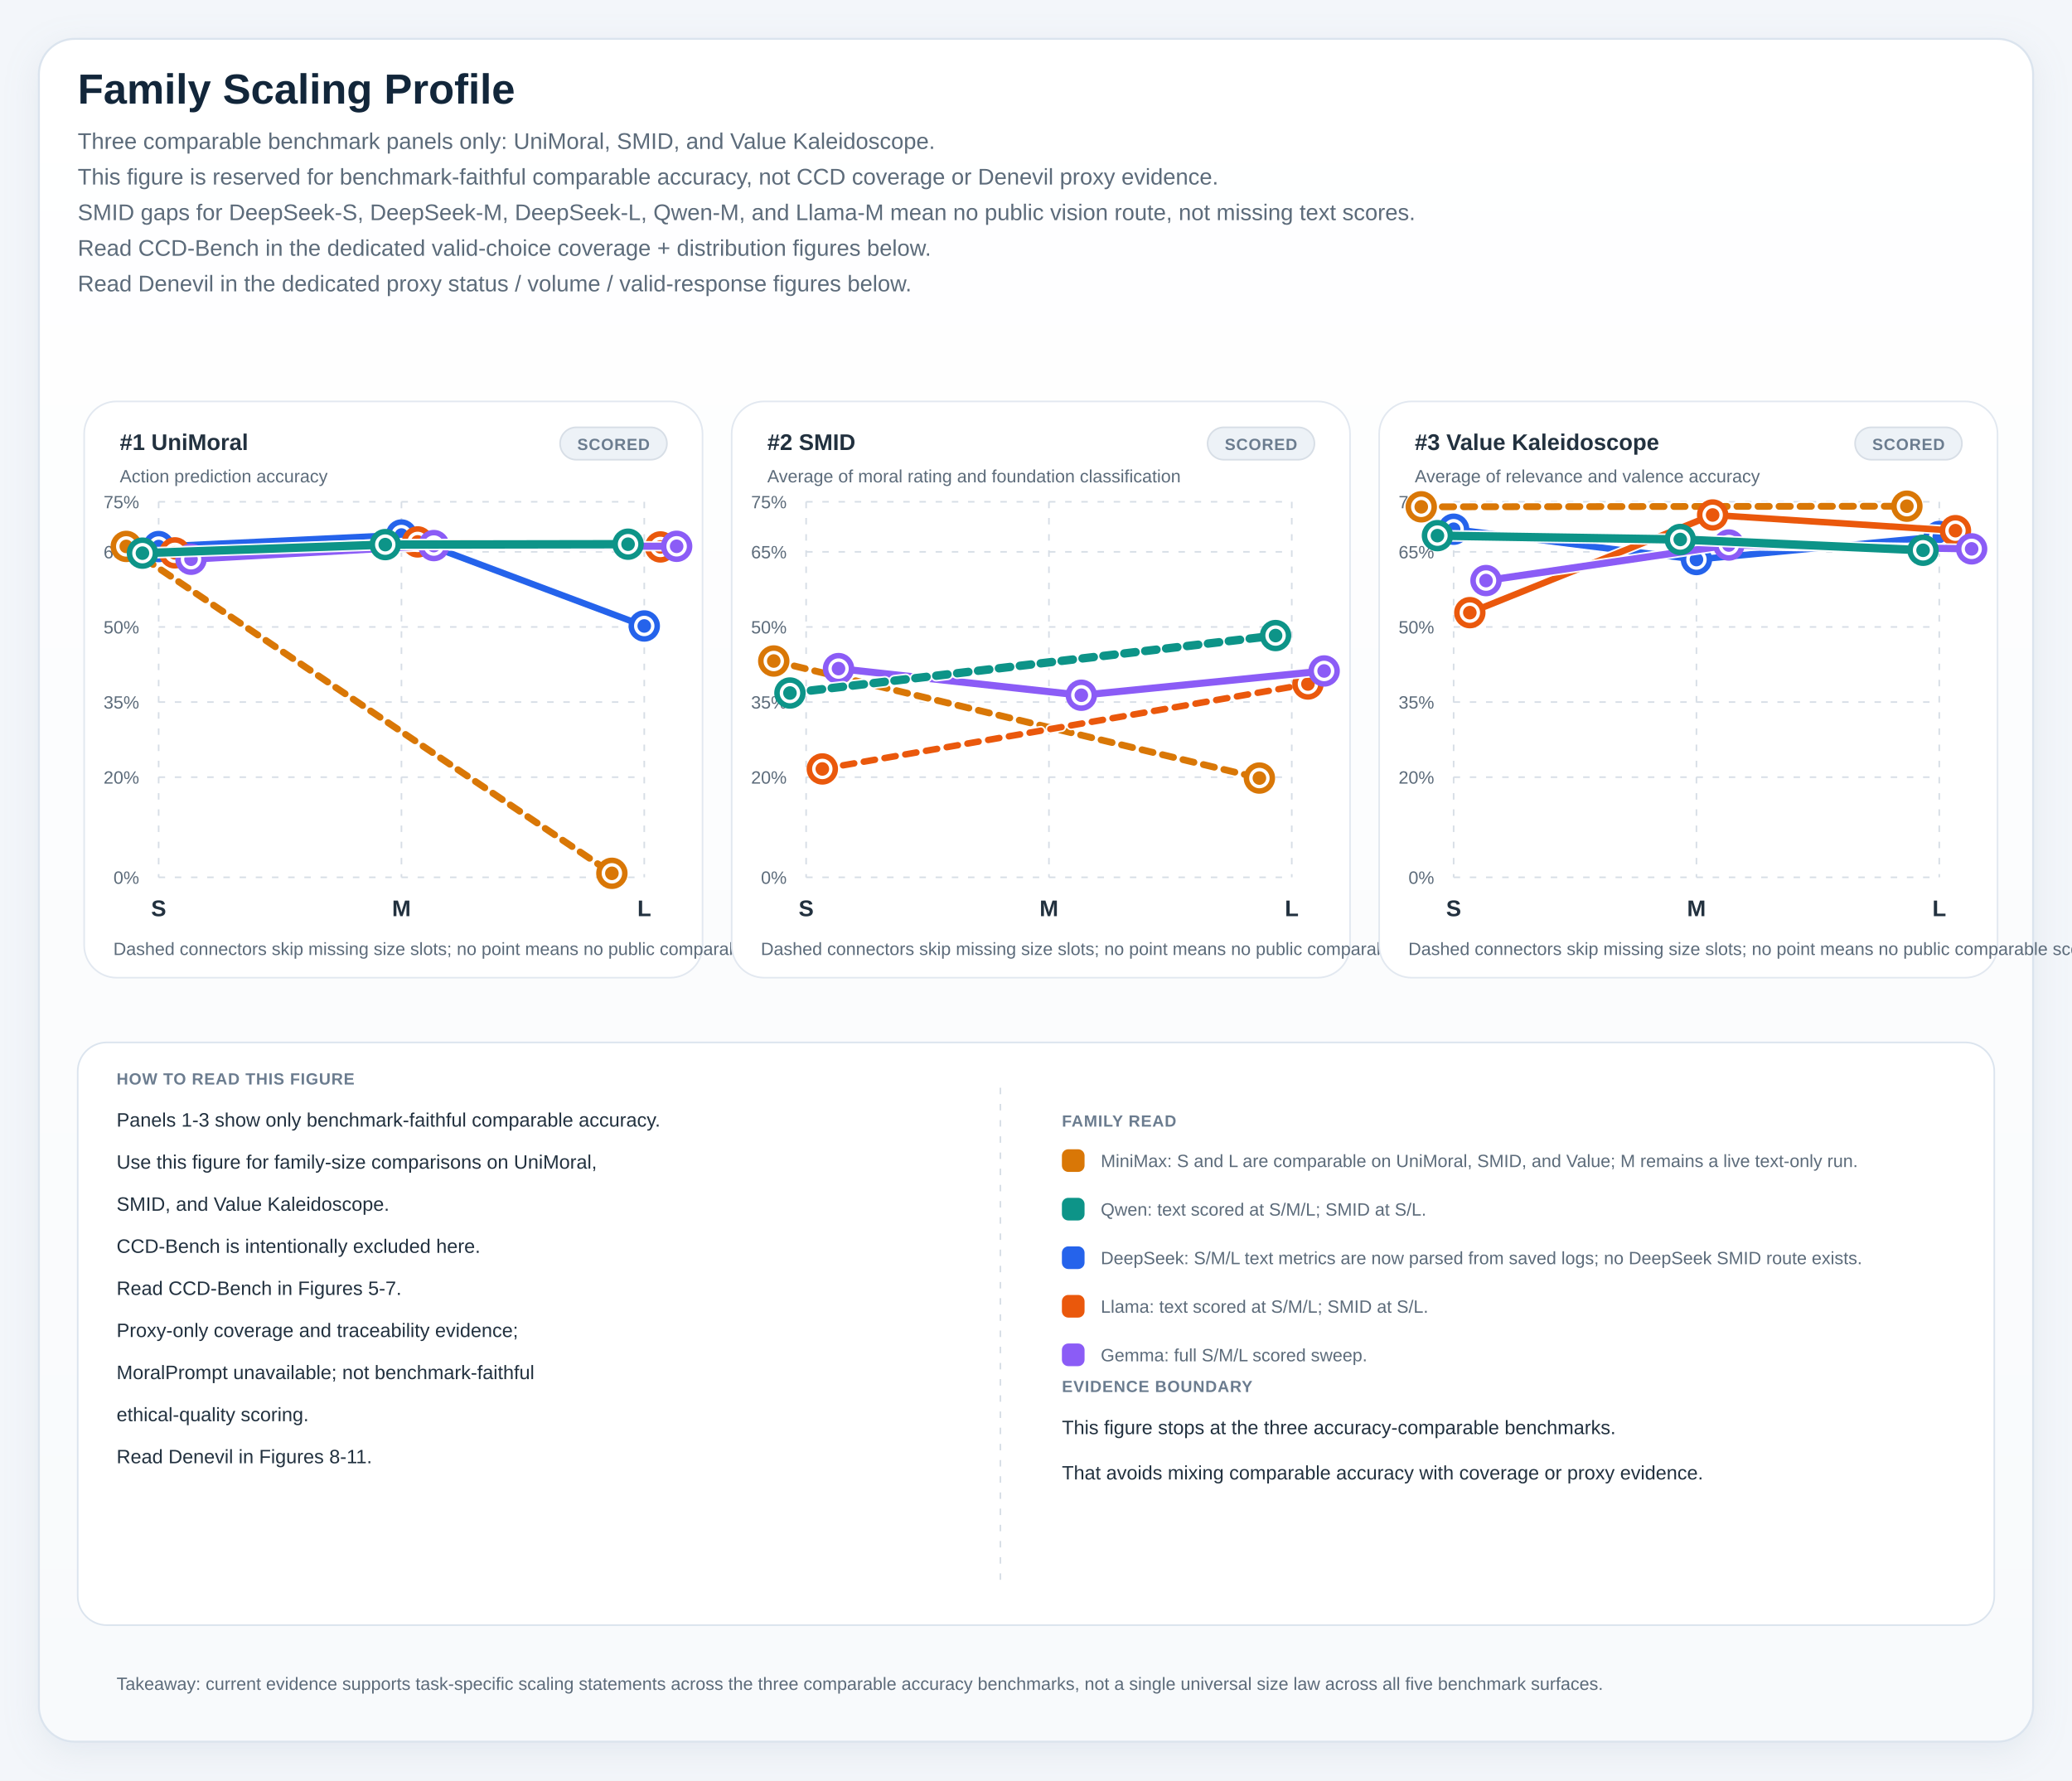
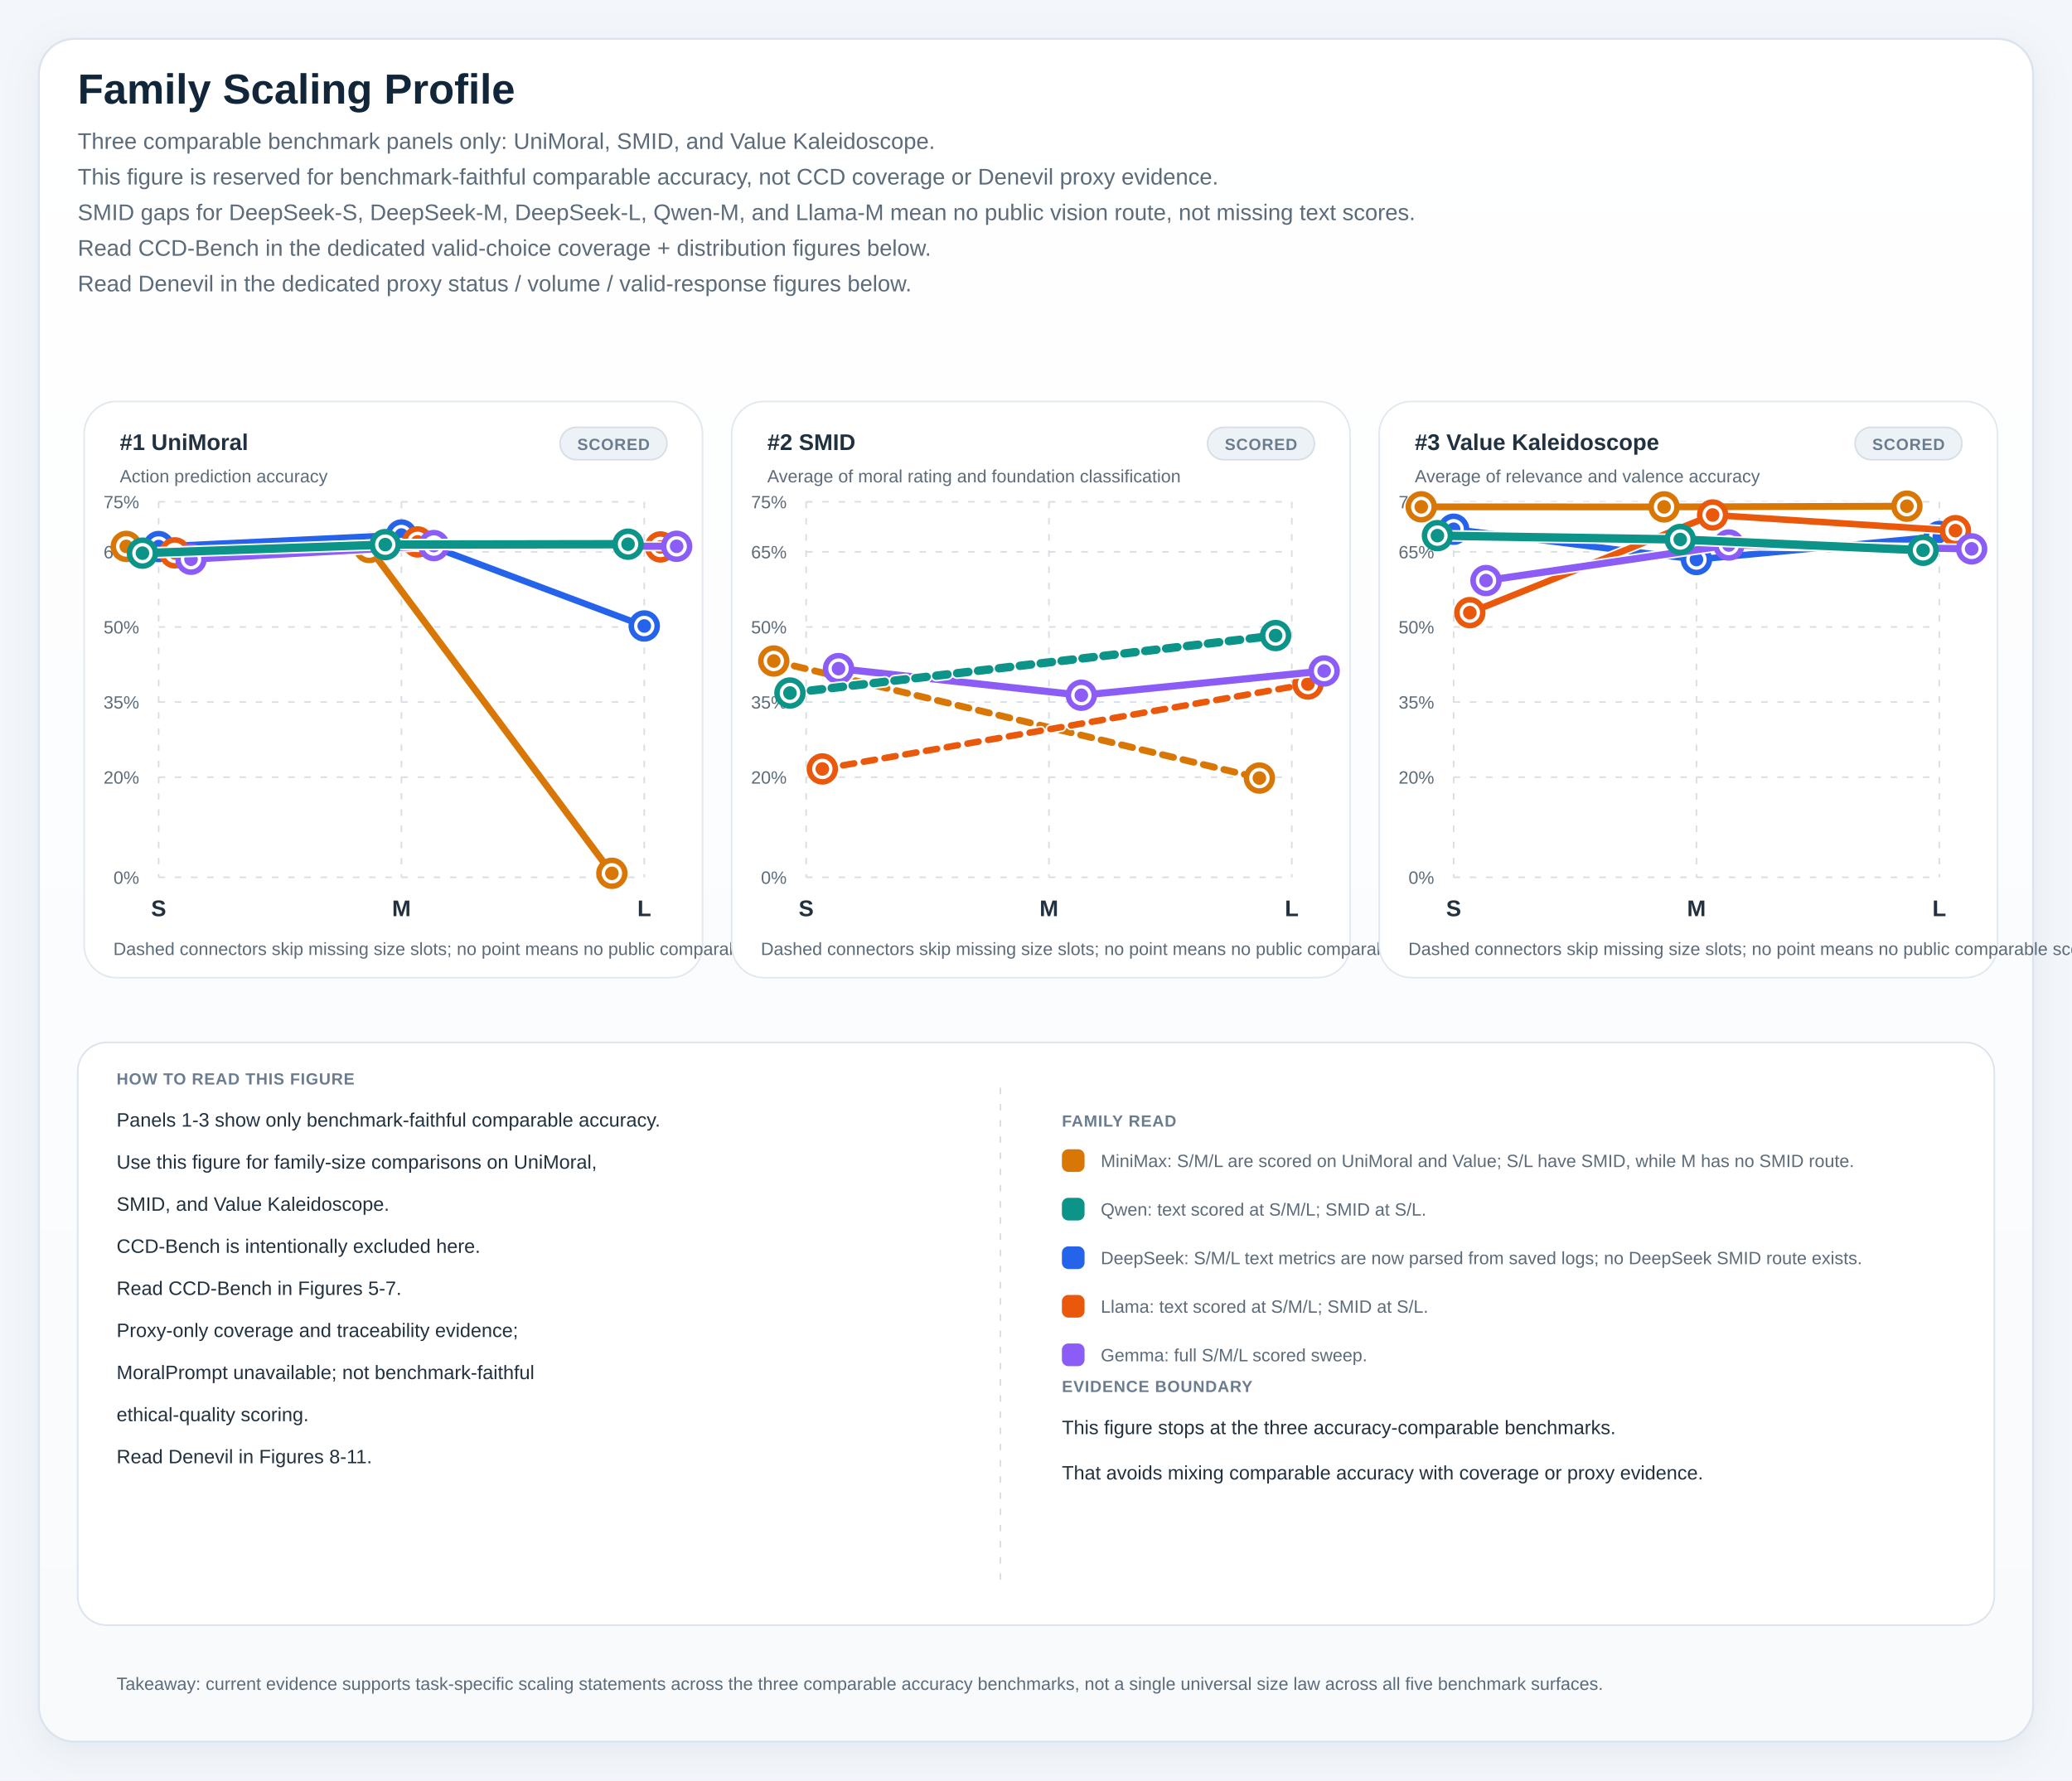
<svg xmlns="http://www.w3.org/2000/svg" viewBox="0 0 1280 1100" role="img" preserveAspectRatio="xMidYMin meet" style="max-width:100%;height:auto">
  <defs>
    <linearGradient id="panelGradient" x1="0" x2="0" y1="0" y2="1">
      <stop offset="0%" stop-color="#ffffff" />
      <stop offset="100%" stop-color="#f8fafc" />
    </linearGradient>
    <pattern id="diagonalHatch" width="8" height="8" patternUnits="userSpaceOnUse" patternTransform="rotate(45)">
      <line x1="0" y1="0" x2="0" y2="8" stroke="#cdd6e1" stroke-width="3" />
    </pattern>
    <filter id="softShadow" x="-20%" y="-20%" width="140%" height="140%">
      <feDropShadow dx="0" dy="6" stdDeviation="10" flood-color="#9fb0c2" flood-opacity="0.18" />
    </filter>
    <style>
.canvas { fill: #f3f6fa; }
.title { font: 700 26px 'IBM Plex Sans', 'Helvetica Neue', Arial, sans-serif; fill: #12263a; }
.subtitle { font: 400 14px 'IBM Plex Sans', 'Helvetica Neue', Arial, sans-serif; fill: #5c6b7a; }
.axis { font: 600 14px 'IBM Plex Sans', 'Helvetica Neue', Arial, sans-serif; fill: #22313f; }
.label { font: 500 13px 'IBM Plex Sans', 'Helvetica Neue', Arial, sans-serif; fill: #22313f; }
.metric { font: 700 20px 'IBM Plex Sans', 'Helvetica Neue', Arial, sans-serif; fill: #12263a; }
.celltext { font: 700 16px 'IBM Plex Sans', 'Helvetica Neue', Arial, sans-serif; fill: #ffffff; }
.celltext-dark { font: 700 16px 'IBM Plex Sans', 'Helvetica Neue', Arial, sans-serif; fill: #173042; }
.cellsub { font: 500 11px 'IBM Plex Sans', 'Helvetica Neue', Arial, sans-serif; fill: rgba(255,255,255,0.88); }
.cellsub-dark { font: 600 11px 'IBM Plex Sans', 'Helvetica Neue', Arial, sans-serif; fill: #385062; }
.body { font: 500 12px 'IBM Plex Sans', 'Helvetica Neue', Arial, sans-serif; fill: #22313f; }
.small { font: 500 11px 'IBM Plex Sans', 'Helvetica Neue', Arial, sans-serif; fill: #5c6b7a; }
.tiny { font: 600 10px 'IBM Plex Sans', 'Helvetica Neue', Arial, sans-serif; fill: #6b7c8f; letter-spacing: 0.04em; }
.grid { fill: #ffffff; stroke: #d7dee6; stroke-width: 1.25; }
.panel { fill: url(#panelGradient); stroke: #dbe4ee; stroke-width: 1.25; filter: url(#softShadow); }
.subpanel { fill: #ffffff; stroke: #e2e8f0; stroke-width: 1; }
.legend-card { fill: #ffffff; stroke: #dbe4ee; stroke-width: 1; }
.guide { stroke: #d7dee6; stroke-width: 1; stroke-dasharray: 4 6; }
.baseline { stroke: #aab7c6; stroke-width: 1.1; }
.muted-cell { fill: #eef2f7; stroke: #d7dee6; stroke-width: 1; }
.muted-bar { fill: #ecf1f6; stroke: #d7dee6; stroke-width: 1; }
.outline { stroke: rgba(255,255,255,0.9); stroke-width: 1; }
</style>
  </defs>
  <rect x="0" y="0" width="1280" height="1100" class="canvas" />
  <rect x="24" y="24" width="1232" height="1052" rx="22" class="panel" />
  <text x="48" y="64" class="title">Family Scaling Profile</text>
  <text x="48" y="92" class="subtitle">Three comparable benchmark panels only: UniMoral, SMID, and Value Kaleidoscope.</text>
  <text x="48" y="114" class="subtitle">This figure is reserved for benchmark-faithful comparable accuracy, not CCD coverage or Denevil proxy evidence.</text>
  <text x="48" y="136" class="subtitle">SMID gaps for DeepSeek-S, DeepSeek-M, DeepSeek-L, Qwen-M, and Llama-M mean no public vision route, not missing text scores.</text>
  <text x="48" y="158" class="subtitle">Read CCD-Bench in the dedicated valid-choice coverage + distribution figures below.</text>
  <text x="48" y="180" class="subtitle">Read Denevil in the dedicated proxy status / volume / valid-response figures below.</text>
  <rect x="52" y="248" width="382" height="356" rx="20" class="subpanel" />
  <rect x="346" y="264" width="66" height="20" rx="10" fill="#edf2f7" stroke="#d7dee6" stroke-width="1" />
  <text x="379" y="278" text-anchor="middle" class="tiny">SCORED</text>
  <text x="74" y="278" class="axis">#1 UniMoral</text>
  <text x="74" y="298" class="small">Action prediction accuracy</text>
  <line x1="98" y1="542.00" x2="398" y2="542.00" class="guide" />
  <text x="86" y="546.00" text-anchor="end" class="small">0%</text>
  <line x1="98" y1="480.13" x2="398" y2="480.13" class="guide" />
  <text x="86" y="484.13" text-anchor="end" class="small">20%</text>
  <line x1="98" y1="433.73" x2="398" y2="433.73" class="guide" />
  <text x="86" y="437.73" text-anchor="end" class="small">35%</text>
  <line x1="98" y1="387.33" x2="398" y2="387.33" class="guide" />
  <text x="86" y="391.33" text-anchor="end" class="small">50%</text>
  <line x1="98" y1="340.93" x2="398" y2="340.93" class="guide" />
  <text x="86" y="344.93" text-anchor="end" class="small">65%</text>
  <line x1="98" y1="310.00" x2="398" y2="310.00" class="guide" />
  <text x="86" y="314.00" text-anchor="end" class="small">75%</text>
  <line x1="98.00" y1="310" x2="98.00" y2="542" class="guide" />
  <text x="98.00" y="566" text-anchor="middle" class="axis">S</text>
  <line x1="248.00" y1="310" x2="248.00" y2="542" class="guide" />
  <text x="248.00" y="566" text-anchor="middle" class="axis">M</text>
  <line x1="398.00" y1="310" x2="398.00" y2="542" class="guide" />
  <text x="398.00" y="566" text-anchor="middle" class="axis">L</text>
-   <line x1="78.00" y1="337.57" x2="378.00" y2="539.53" stroke="#ffffff" stroke-width="6.2" stroke-linecap="round" opacity="0.95" stroke-dasharray="7 6" />
-   <line x1="78.00" y1="337.57" x2="378.00" y2="539.53" stroke="#d97706" stroke-width="4.2" stroke-linecap="round" stroke-dasharray="7 6" />
+   <line x1="78.00" y1="337.57" x2="228.00" y2="338.24" stroke="#ffffff" stroke-width="6.2" stroke-linecap="round" opacity="0.95" />
+   <line x1="78.00" y1="337.57" x2="228.00" y2="338.24" stroke="#d97706" stroke-width="4.2" stroke-linecap="round" />
+   <line x1="228.00" y1="338.24" x2="378.00" y2="539.53" stroke="#ffffff" stroke-width="6.2" stroke-linecap="round" opacity="0.95" />
+   <line x1="228.00" y1="338.24" x2="378.00" y2="539.53" stroke="#d97706" stroke-width="4.2" stroke-linecap="round" />
  <circle cx="78.00" cy="337.57" r="8" fill="#ffffff" stroke="#d97706" stroke-width="3.4" />
  <circle cx="78.00" cy="337.57" r="4.2" fill="#d97706" />
+   <circle cx="228.00" cy="338.24" r="8" fill="#ffffff" stroke="#d97706" stroke-width="3.4" />
+   <circle cx="228.00" cy="338.24" r="4.2" fill="#d97706" />
  <circle cx="378.00" cy="539.53" r="8" fill="#ffffff" stroke="#d97706" stroke-width="3.4" />
  <circle cx="378.00" cy="539.53" r="4.2" fill="#d97706" />
  <line x1="98.00" y1="337.66" x2="248.00" y2="330.53" stroke="#ffffff" stroke-width="6.0" stroke-linecap="round" opacity="0.95" />
  <line x1="98.00" y1="337.66" x2="248.00" y2="330.53" stroke="#2563eb" stroke-width="4.0" stroke-linecap="round" />
  <line x1="248.00" y1="330.53" x2="398.00" y2="386.72" stroke="#ffffff" stroke-width="6.0" stroke-linecap="round" opacity="0.95" />
  <line x1="248.00" y1="330.53" x2="398.00" y2="386.72" stroke="#2563eb" stroke-width="4.0" stroke-linecap="round" />
  <circle cx="98.00" cy="337.66" r="8" fill="#ffffff" stroke="#2563eb" stroke-width="3.4" />
  <circle cx="98.00" cy="337.66" r="4.2" fill="#2563eb" />
  <circle cx="248.00" cy="330.53" r="8" fill="#ffffff" stroke="#2563eb" stroke-width="3.4" />
  <circle cx="248.00" cy="330.53" r="4.2" fill="#2563eb" />
  <circle cx="398.00" cy="386.72" r="8" fill="#ffffff" stroke="#2563eb" stroke-width="3.4" />
  <circle cx="398.00" cy="386.72" r="4.2" fill="#2563eb" />
  <line x1="108.00" y1="341.55" x2="258.00" y2="334.79" stroke="#ffffff" stroke-width="6.0" stroke-linecap="round" opacity="0.95" />
  <line x1="108.00" y1="341.55" x2="258.00" y2="334.79" stroke="#ea580c" stroke-width="4.0" stroke-linecap="round" />
  <line x1="258.00" y1="334.79" x2="408.00" y2="337.89" stroke="#ffffff" stroke-width="6.0" stroke-linecap="round" opacity="0.95" />
  <line x1="258.00" y1="334.79" x2="408.00" y2="337.89" stroke="#ea580c" stroke-width="4.0" stroke-linecap="round" />
  <circle cx="108.00" cy="341.55" r="8" fill="#ffffff" stroke="#ea580c" stroke-width="3.4" />
  <circle cx="108.00" cy="341.55" r="4.2" fill="#ea580c" />
  <circle cx="258.00" cy="334.79" r="8" fill="#ffffff" stroke="#ea580c" stroke-width="3.4" />
  <circle cx="258.00" cy="334.79" r="4.2" fill="#ea580c" />
  <circle cx="408.00" cy="337.89" r="8" fill="#ffffff" stroke="#ea580c" stroke-width="3.4" />
  <circle cx="408.00" cy="337.89" r="4.2" fill="#ea580c" />
  <line x1="118.00" y1="345.50" x2="268.00" y2="337.05" stroke="#ffffff" stroke-width="6.4" stroke-linecap="round" opacity="0.95" />
  <line x1="118.00" y1="345.50" x2="268.00" y2="337.05" stroke="#8b5cf6" stroke-width="4.4" stroke-linecap="round" />
  <line x1="268.00" y1="337.05" x2="418.00" y2="337.50" stroke="#ffffff" stroke-width="6.4" stroke-linecap="round" opacity="0.95" />
  <line x1="268.00" y1="337.05" x2="418.00" y2="337.50" stroke="#8b5cf6" stroke-width="4.4" stroke-linecap="round" />
  <circle cx="118.00" cy="345.50" r="8" fill="#ffffff" stroke="#8b5cf6" stroke-width="3.4" />
  <circle cx="118.00" cy="345.50" r="4.2" fill="#8b5cf6" />
  <circle cx="268.00" cy="337.05" r="8" fill="#ffffff" stroke="#8b5cf6" stroke-width="3.4" />
  <circle cx="268.00" cy="337.05" r="4.2" fill="#8b5cf6" />
  <circle cx="418.00" cy="337.50" r="8" fill="#ffffff" stroke="#8b5cf6" stroke-width="3.4" />
  <circle cx="418.00" cy="337.50" r="4.2" fill="#8b5cf6" />
  <line x1="88.00" y1="341.73" x2="238.00" y2="336.45" stroke="#ffffff" stroke-width="7.2" stroke-linecap="round" opacity="0.95" />
  <line x1="88.00" y1="341.73" x2="238.00" y2="336.45" stroke="#0d9488" stroke-width="5.2" stroke-linecap="round" />
  <line x1="238.00" y1="336.45" x2="388.00" y2="336.20" stroke="#ffffff" stroke-width="7.2" stroke-linecap="round" opacity="0.95" />
  <line x1="238.00" y1="336.45" x2="388.00" y2="336.20" stroke="#0d9488" stroke-width="5.2" stroke-linecap="round" />
  <circle cx="88.00" cy="341.73" r="8" fill="#ffffff" stroke="#0d9488" stroke-width="3.4" />
  <circle cx="88.00" cy="341.73" r="4.2" fill="#0d9488" />
  <circle cx="238.00" cy="336.45" r="8" fill="#ffffff" stroke="#0d9488" stroke-width="3.4" />
  <circle cx="238.00" cy="336.45" r="4.2" fill="#0d9488" />
  <circle cx="388.00" cy="336.20" r="8" fill="#ffffff" stroke="#0d9488" stroke-width="3.4" />
  <circle cx="388.00" cy="336.20" r="4.2" fill="#0d9488" />
  <text x="70" y="590" class="small">Dashed connectors skip missing size slots; no point means no public comparable score.</text>
  <rect x="452" y="248" width="382" height="356" rx="20" class="subpanel" />
  <rect x="746" y="264" width="66" height="20" rx="10" fill="#edf2f7" stroke="#d7dee6" stroke-width="1" />
  <text x="779" y="278" text-anchor="middle" class="tiny">SCORED</text>
  <text x="474" y="278" class="axis">#2 SMID</text>
  <text x="474" y="298" class="small">Average of moral rating and foundation classification</text>
  <line x1="498" y1="542.00" x2="798" y2="542.00" class="guide" />
  <text x="486" y="546.00" text-anchor="end" class="small">0%</text>
  <line x1="498" y1="480.13" x2="798" y2="480.13" class="guide" />
  <text x="486" y="484.13" text-anchor="end" class="small">20%</text>
  <line x1="498" y1="433.73" x2="798" y2="433.73" class="guide" />
  <text x="486" y="437.73" text-anchor="end" class="small">35%</text>
  <line x1="498" y1="387.33" x2="798" y2="387.33" class="guide" />
  <text x="486" y="391.33" text-anchor="end" class="small">50%</text>
  <line x1="498" y1="340.93" x2="798" y2="340.93" class="guide" />
  <text x="486" y="344.93" text-anchor="end" class="small">65%</text>
  <line x1="498" y1="310.00" x2="798" y2="310.00" class="guide" />
  <text x="486" y="314.00" text-anchor="end" class="small">75%</text>
  <line x1="498.00" y1="310" x2="498.00" y2="542" class="guide" />
  <text x="498.00" y="566" text-anchor="middle" class="axis">S</text>
  <line x1="648.00" y1="310" x2="648.00" y2="542" class="guide" />
  <text x="648.00" y="566" text-anchor="middle" class="axis">M</text>
  <line x1="798.00" y1="310" x2="798.00" y2="542" class="guide" />
  <text x="798.00" y="566" text-anchor="middle" class="axis">L</text>
  <line x1="478.00" y1="408.37" x2="778.00" y2="480.68" stroke="#ffffff" stroke-width="6.2" stroke-linecap="round" opacity="0.95" stroke-dasharray="7 6" />
  <line x1="478.00" y1="408.37" x2="778.00" y2="480.68" stroke="#d97706" stroke-width="4.2" stroke-linecap="round" stroke-dasharray="7 6" />
  <circle cx="478.00" cy="408.37" r="8" fill="#ffffff" stroke="#d97706" stroke-width="3.4" />
  <circle cx="478.00" cy="408.37" r="4.2" fill="#d97706" />
  <circle cx="778.00" cy="480.68" r="8" fill="#ffffff" stroke="#d97706" stroke-width="3.4" />
  <circle cx="778.00" cy="480.68" r="4.2" fill="#d97706" />
  <line x1="508.00" y1="475.05" x2="808.00" y2="422.57" stroke="#ffffff" stroke-width="6.0" stroke-linecap="round" opacity="0.95" stroke-dasharray="7 6" />
  <line x1="508.00" y1="475.05" x2="808.00" y2="422.57" stroke="#ea580c" stroke-width="4.0" stroke-linecap="round" stroke-dasharray="7 6" />
  <circle cx="508.00" cy="475.05" r="8" fill="#ffffff" stroke="#ea580c" stroke-width="3.4" />
  <circle cx="508.00" cy="475.05" r="4.2" fill="#ea580c" />
  <circle cx="808.00" cy="422.57" r="8" fill="#ffffff" stroke="#ea580c" stroke-width="3.4" />
  <circle cx="808.00" cy="422.57" r="4.2" fill="#ea580c" />
  <line x1="518.00" y1="413.05" x2="668.00" y2="429.51" stroke="#ffffff" stroke-width="6.4" stroke-linecap="round" opacity="0.95" />
  <line x1="518.00" y1="413.05" x2="668.00" y2="429.51" stroke="#8b5cf6" stroke-width="4.4" stroke-linecap="round" />
  <line x1="668.00" y1="429.51" x2="818.00" y2="414.52" stroke="#ffffff" stroke-width="6.4" stroke-linecap="round" opacity="0.95" />
  <line x1="668.00" y1="429.51" x2="818.00" y2="414.52" stroke="#8b5cf6" stroke-width="4.4" stroke-linecap="round" />
  <circle cx="518.00" cy="413.05" r="8" fill="#ffffff" stroke="#8b5cf6" stroke-width="3.4" />
  <circle cx="518.00" cy="413.05" r="4.2" fill="#8b5cf6" />
  <circle cx="668.00" cy="429.51" r="8" fill="#ffffff" stroke="#8b5cf6" stroke-width="3.4" />
  <circle cx="668.00" cy="429.51" r="4.2" fill="#8b5cf6" />
  <circle cx="818.00" cy="414.52" r="8" fill="#ffffff" stroke="#8b5cf6" stroke-width="3.4" />
  <circle cx="818.00" cy="414.52" r="4.2" fill="#8b5cf6" />
  <line x1="488.00" y1="428.14" x2="788.00" y2="392.64" stroke="#ffffff" stroke-width="7.2" stroke-linecap="round" opacity="0.95" stroke-dasharray="7 6" />
  <line x1="488.00" y1="428.14" x2="788.00" y2="392.64" stroke="#0d9488" stroke-width="5.2" stroke-linecap="round" stroke-dasharray="7 6" />
  <circle cx="488.00" cy="428.14" r="8" fill="#ffffff" stroke="#0d9488" stroke-width="3.4" />
  <circle cx="488.00" cy="428.14" r="4.2" fill="#0d9488" />
  <circle cx="788.00" cy="392.64" r="8" fill="#ffffff" stroke="#0d9488" stroke-width="3.4" />
  <circle cx="788.00" cy="392.64" r="4.2" fill="#0d9488" />
  <text x="470" y="590" class="small">Dashed connectors skip missing size slots; no point means no public comparable score.</text>
  <rect x="852" y="248" width="382" height="356" rx="20" class="subpanel" />
  <rect x="1146" y="264" width="66" height="20" rx="10" fill="#edf2f7" stroke="#d7dee6" stroke-width="1" />
  <text x="1179" y="278" text-anchor="middle" class="tiny">SCORED</text>
  <text x="874" y="278" class="axis">#3 Value Kaleidoscope</text>
  <text x="874" y="298" class="small">Average of relevance and valence accuracy</text>
  <line x1="898" y1="542.00" x2="1198" y2="542.00" class="guide" />
  <text x="886" y="546.00" text-anchor="end" class="small">0%</text>
  <line x1="898" y1="480.13" x2="1198" y2="480.13" class="guide" />
  <text x="886" y="484.13" text-anchor="end" class="small">20%</text>
  <line x1="898" y1="433.73" x2="1198" y2="433.73" class="guide" />
  <text x="886" y="437.73" text-anchor="end" class="small">35%</text>
  <line x1="898" y1="387.33" x2="1198" y2="387.33" class="guide" />
  <text x="886" y="391.33" text-anchor="end" class="small">50%</text>
  <line x1="898" y1="340.93" x2="1198" y2="340.93" class="guide" />
  <text x="886" y="344.93" text-anchor="end" class="small">65%</text>
  <line x1="898" y1="310.00" x2="1198" y2="310.00" class="guide" />
  <text x="886" y="314.00" text-anchor="end" class="small">75%</text>
  <line x1="898.00" y1="310" x2="898.00" y2="542" class="guide" />
  <text x="898.00" y="566" text-anchor="middle" class="axis">S</text>
  <line x1="1048.00" y1="310" x2="1048.00" y2="542" class="guide" />
  <text x="1048.00" y="566" text-anchor="middle" class="axis">M</text>
  <line x1="1198.00" y1="310" x2="1198.00" y2="542" class="guide" />
  <text x="1198.00" y="566" text-anchor="middle" class="axis">L</text>
-   <line x1="878.00" y1="313.11" x2="1178.00" y2="312.72" stroke="#ffffff" stroke-width="6.2" stroke-linecap="round" opacity="0.95" stroke-dasharray="7 6" />
-   <line x1="878.00" y1="313.11" x2="1178.00" y2="312.72" stroke="#d97706" stroke-width="4.2" stroke-linecap="round" stroke-dasharray="7 6" />
+   <line x1="878.00" y1="313.11" x2="1028.00" y2="313.16" stroke="#ffffff" stroke-width="6.2" stroke-linecap="round" opacity="0.95" />
+   <line x1="878.00" y1="313.11" x2="1028.00" y2="313.16" stroke="#d97706" stroke-width="4.2" stroke-linecap="round" />
+   <line x1="1028.00" y1="313.16" x2="1178.00" y2="312.72" stroke="#ffffff" stroke-width="6.2" stroke-linecap="round" opacity="0.95" />
+   <line x1="1028.00" y1="313.16" x2="1178.00" y2="312.72" stroke="#d97706" stroke-width="4.2" stroke-linecap="round" />
  <circle cx="878.00" cy="313.11" r="8" fill="#ffffff" stroke="#d97706" stroke-width="3.4" />
  <circle cx="878.00" cy="313.11" r="4.2" fill="#d97706" />
+   <circle cx="1028.00" cy="313.16" r="8" fill="#ffffff" stroke="#d97706" stroke-width="3.4" />
+   <circle cx="1028.00" cy="313.16" r="4.2" fill="#d97706" />
  <circle cx="1178.00" cy="312.72" r="8" fill="#ffffff" stroke="#d97706" stroke-width="3.4" />
  <circle cx="1178.00" cy="312.72" r="4.2" fill="#d97706" />
  <line x1="898.00" y1="326.95" x2="1048.00" y2="345.67" stroke="#ffffff" stroke-width="6.0" stroke-linecap="round" opacity="0.95" />
  <line x1="898.00" y1="326.95" x2="1048.00" y2="345.67" stroke="#2563eb" stroke-width="4.0" stroke-linecap="round" />
  <line x1="1048.00" y1="345.67" x2="1198.00" y2="331.45" stroke="#ffffff" stroke-width="6.0" stroke-linecap="round" opacity="0.95" />
  <line x1="1048.00" y1="345.67" x2="1198.00" y2="331.45" stroke="#2563eb" stroke-width="4.0" stroke-linecap="round" />
  <circle cx="898.00" cy="326.95" r="8" fill="#ffffff" stroke="#2563eb" stroke-width="3.4" />
  <circle cx="898.00" cy="326.95" r="4.2" fill="#2563eb" />
  <circle cx="1048.00" cy="345.67" r="8" fill="#ffffff" stroke="#2563eb" stroke-width="3.4" />
  <circle cx="1048.00" cy="345.67" r="4.2" fill="#2563eb" />
  <circle cx="1198.00" cy="331.45" r="8" fill="#ffffff" stroke="#2563eb" stroke-width="3.4" />
  <circle cx="1198.00" cy="331.45" r="4.2" fill="#2563eb" />
  <line x1="908.00" y1="378.49" x2="1058.00" y2="318.15" stroke="#ffffff" stroke-width="6.0" stroke-linecap="round" opacity="0.95" />
  <line x1="908.00" y1="378.49" x2="1058.00" y2="318.15" stroke="#ea580c" stroke-width="4.0" stroke-linecap="round" />
  <line x1="1058.00" y1="318.15" x2="1208.00" y2="327.84" stroke="#ffffff" stroke-width="6.0" stroke-linecap="round" opacity="0.95" />
  <line x1="1058.00" y1="318.15" x2="1208.00" y2="327.84" stroke="#ea580c" stroke-width="4.0" stroke-linecap="round" />
  <circle cx="908.00" cy="378.49" r="8" fill="#ffffff" stroke="#ea580c" stroke-width="3.4" />
  <circle cx="908.00" cy="378.49" r="4.2" fill="#ea580c" />
  <circle cx="1058.00" cy="318.15" r="8" fill="#ffffff" stroke="#ea580c" stroke-width="3.4" />
  <circle cx="1058.00" cy="318.15" r="4.2" fill="#ea580c" />
  <circle cx="1208.00" cy="327.84" r="8" fill="#ffffff" stroke="#ea580c" stroke-width="3.4" />
  <circle cx="1208.00" cy="327.84" r="4.2" fill="#ea580c" />
  <line x1="918.00" y1="358.67" x2="1068.00" y2="336.71" stroke="#ffffff" stroke-width="6.4" stroke-linecap="round" opacity="0.95" />
  <line x1="918.00" y1="358.67" x2="1068.00" y2="336.71" stroke="#8b5cf6" stroke-width="4.4" stroke-linecap="round" />
  <line x1="1068.00" y1="336.71" x2="1218.00" y2="339.08" stroke="#ffffff" stroke-width="6.4" stroke-linecap="round" opacity="0.95" />
  <line x1="1068.00" y1="336.71" x2="1218.00" y2="339.08" stroke="#8b5cf6" stroke-width="4.4" stroke-linecap="round" />
  <circle cx="918.00" cy="358.67" r="8" fill="#ffffff" stroke="#8b5cf6" stroke-width="3.4" />
  <circle cx="918.00" cy="358.67" r="4.2" fill="#8b5cf6" />
  <circle cx="1068.00" cy="336.71" r="8" fill="#ffffff" stroke="#8b5cf6" stroke-width="3.4" />
  <circle cx="1068.00" cy="336.71" r="4.2" fill="#8b5cf6" />
  <circle cx="1218.00" cy="339.08" r="8" fill="#ffffff" stroke="#8b5cf6" stroke-width="3.4" />
  <circle cx="1218.00" cy="339.08" r="4.2" fill="#8b5cf6" />
  <line x1="888.00" y1="330.91" x2="1038.00" y2="333.29" stroke="#ffffff" stroke-width="7.2" stroke-linecap="round" opacity="0.95" />
  <line x1="888.00" y1="330.91" x2="1038.00" y2="333.29" stroke="#0d9488" stroke-width="5.2" stroke-linecap="round" />
  <line x1="1038.00" y1="333.29" x2="1188.00" y2="339.96" stroke="#ffffff" stroke-width="7.2" stroke-linecap="round" opacity="0.95" />
  <line x1="1038.00" y1="333.29" x2="1188.00" y2="339.96" stroke="#0d9488" stroke-width="5.2" stroke-linecap="round" />
  <circle cx="888.00" cy="330.91" r="8" fill="#ffffff" stroke="#0d9488" stroke-width="3.4" />
  <circle cx="888.00" cy="330.91" r="4.2" fill="#0d9488" />
  <circle cx="1038.00" cy="333.29" r="8" fill="#ffffff" stroke="#0d9488" stroke-width="3.4" />
  <circle cx="1038.00" cy="333.29" r="4.2" fill="#0d9488" />
  <circle cx="1188.00" cy="339.96" r="8" fill="#ffffff" stroke="#0d9488" stroke-width="3.4" />
  <circle cx="1188.00" cy="339.96" r="4.2" fill="#0d9488" />
  <text x="870" y="590" class="small">Dashed connectors skip missing size slots; no point means no public comparable score.</text>
  <rect x="48" y="644" width="1184" height="360" rx="18" class="legend-card" />
  <text x="72" y="670" class="tiny">HOW TO READ THIS FIGURE</text>
  <line x1="618" y1="672" x2="618" y2="982" class="guide" />
  <text x="72" y="696" class="body">Panels 1-3 show only benchmark-faithful comparable accuracy.</text>
  <text x="72" y="722" class="body">Use this figure for family-size comparisons on UniMoral,</text>
  <text x="72" y="748" class="body">SMID, and Value Kaleidoscope.</text>
  <text x="72" y="774" class="body">CCD-Bench is intentionally excluded here.</text>
  <text x="72" y="800" class="body">Read CCD-Bench in Figures 5-7.</text>
  <text x="72" y="826" class="body">Proxy-only coverage and traceability evidence;</text>
  <text x="72" y="852" class="body">MoralPrompt unavailable; not benchmark-faithful</text>
  <text x="72" y="878" class="body">ethical-quality scoring.</text>
  <text x="72" y="904" class="body">Read Denevil in Figures 8-11.</text>
  <text x="656" y="696" class="tiny">FAMILY READ</text>
  <rect x="656" y="710" width="14" height="14" rx="4" fill="#d97706" />
-   <text x="680" y="721" class="small">MiniMax: S and L are comparable on UniMoral, SMID, and Value; M remains a live text-only run.</text>
+   <text x="680" y="721" class="small">MiniMax: S/M/L are scored on UniMoral and Value; S/L have SMID, while M has no SMID route.</text>
  <rect x="656" y="740" width="14" height="14" rx="4" fill="#0d9488" />
  <text x="680" y="751" class="small">Qwen: text scored at S/M/L; SMID at S/L.</text>
  <rect x="656" y="770" width="14" height="14" rx="4" fill="#2563eb" />
  <text x="680" y="781" class="small">DeepSeek: S/M/L text metrics are now parsed from saved logs; no DeepSeek SMID route exists.</text>
  <rect x="656" y="800" width="14" height="14" rx="4" fill="#ea580c" />
  <text x="680" y="811" class="small">Llama: text scored at S/M/L; SMID at S/L.</text>
  <rect x="656" y="830" width="14" height="14" rx="4" fill="#8b5cf6" />
  <text x="680" y="841" class="small">Gemma: full S/M/L scored sweep.</text>
  <text x="656" y="860" class="tiny">EVIDENCE BOUNDARY</text>
  <text x="656" y="886" class="body">This figure stops at the three accuracy-comparable benchmarks.</text>
  <text x="656" y="914" class="body">That avoids mixing comparable accuracy with coverage or proxy evidence.</text>
  <text x="72" y="1044" class="small">Takeaway: current evidence supports task-specific scaling statements across the three comparable accuracy benchmarks, not a single universal size law across all five benchmark surfaces.</text>
</svg>
